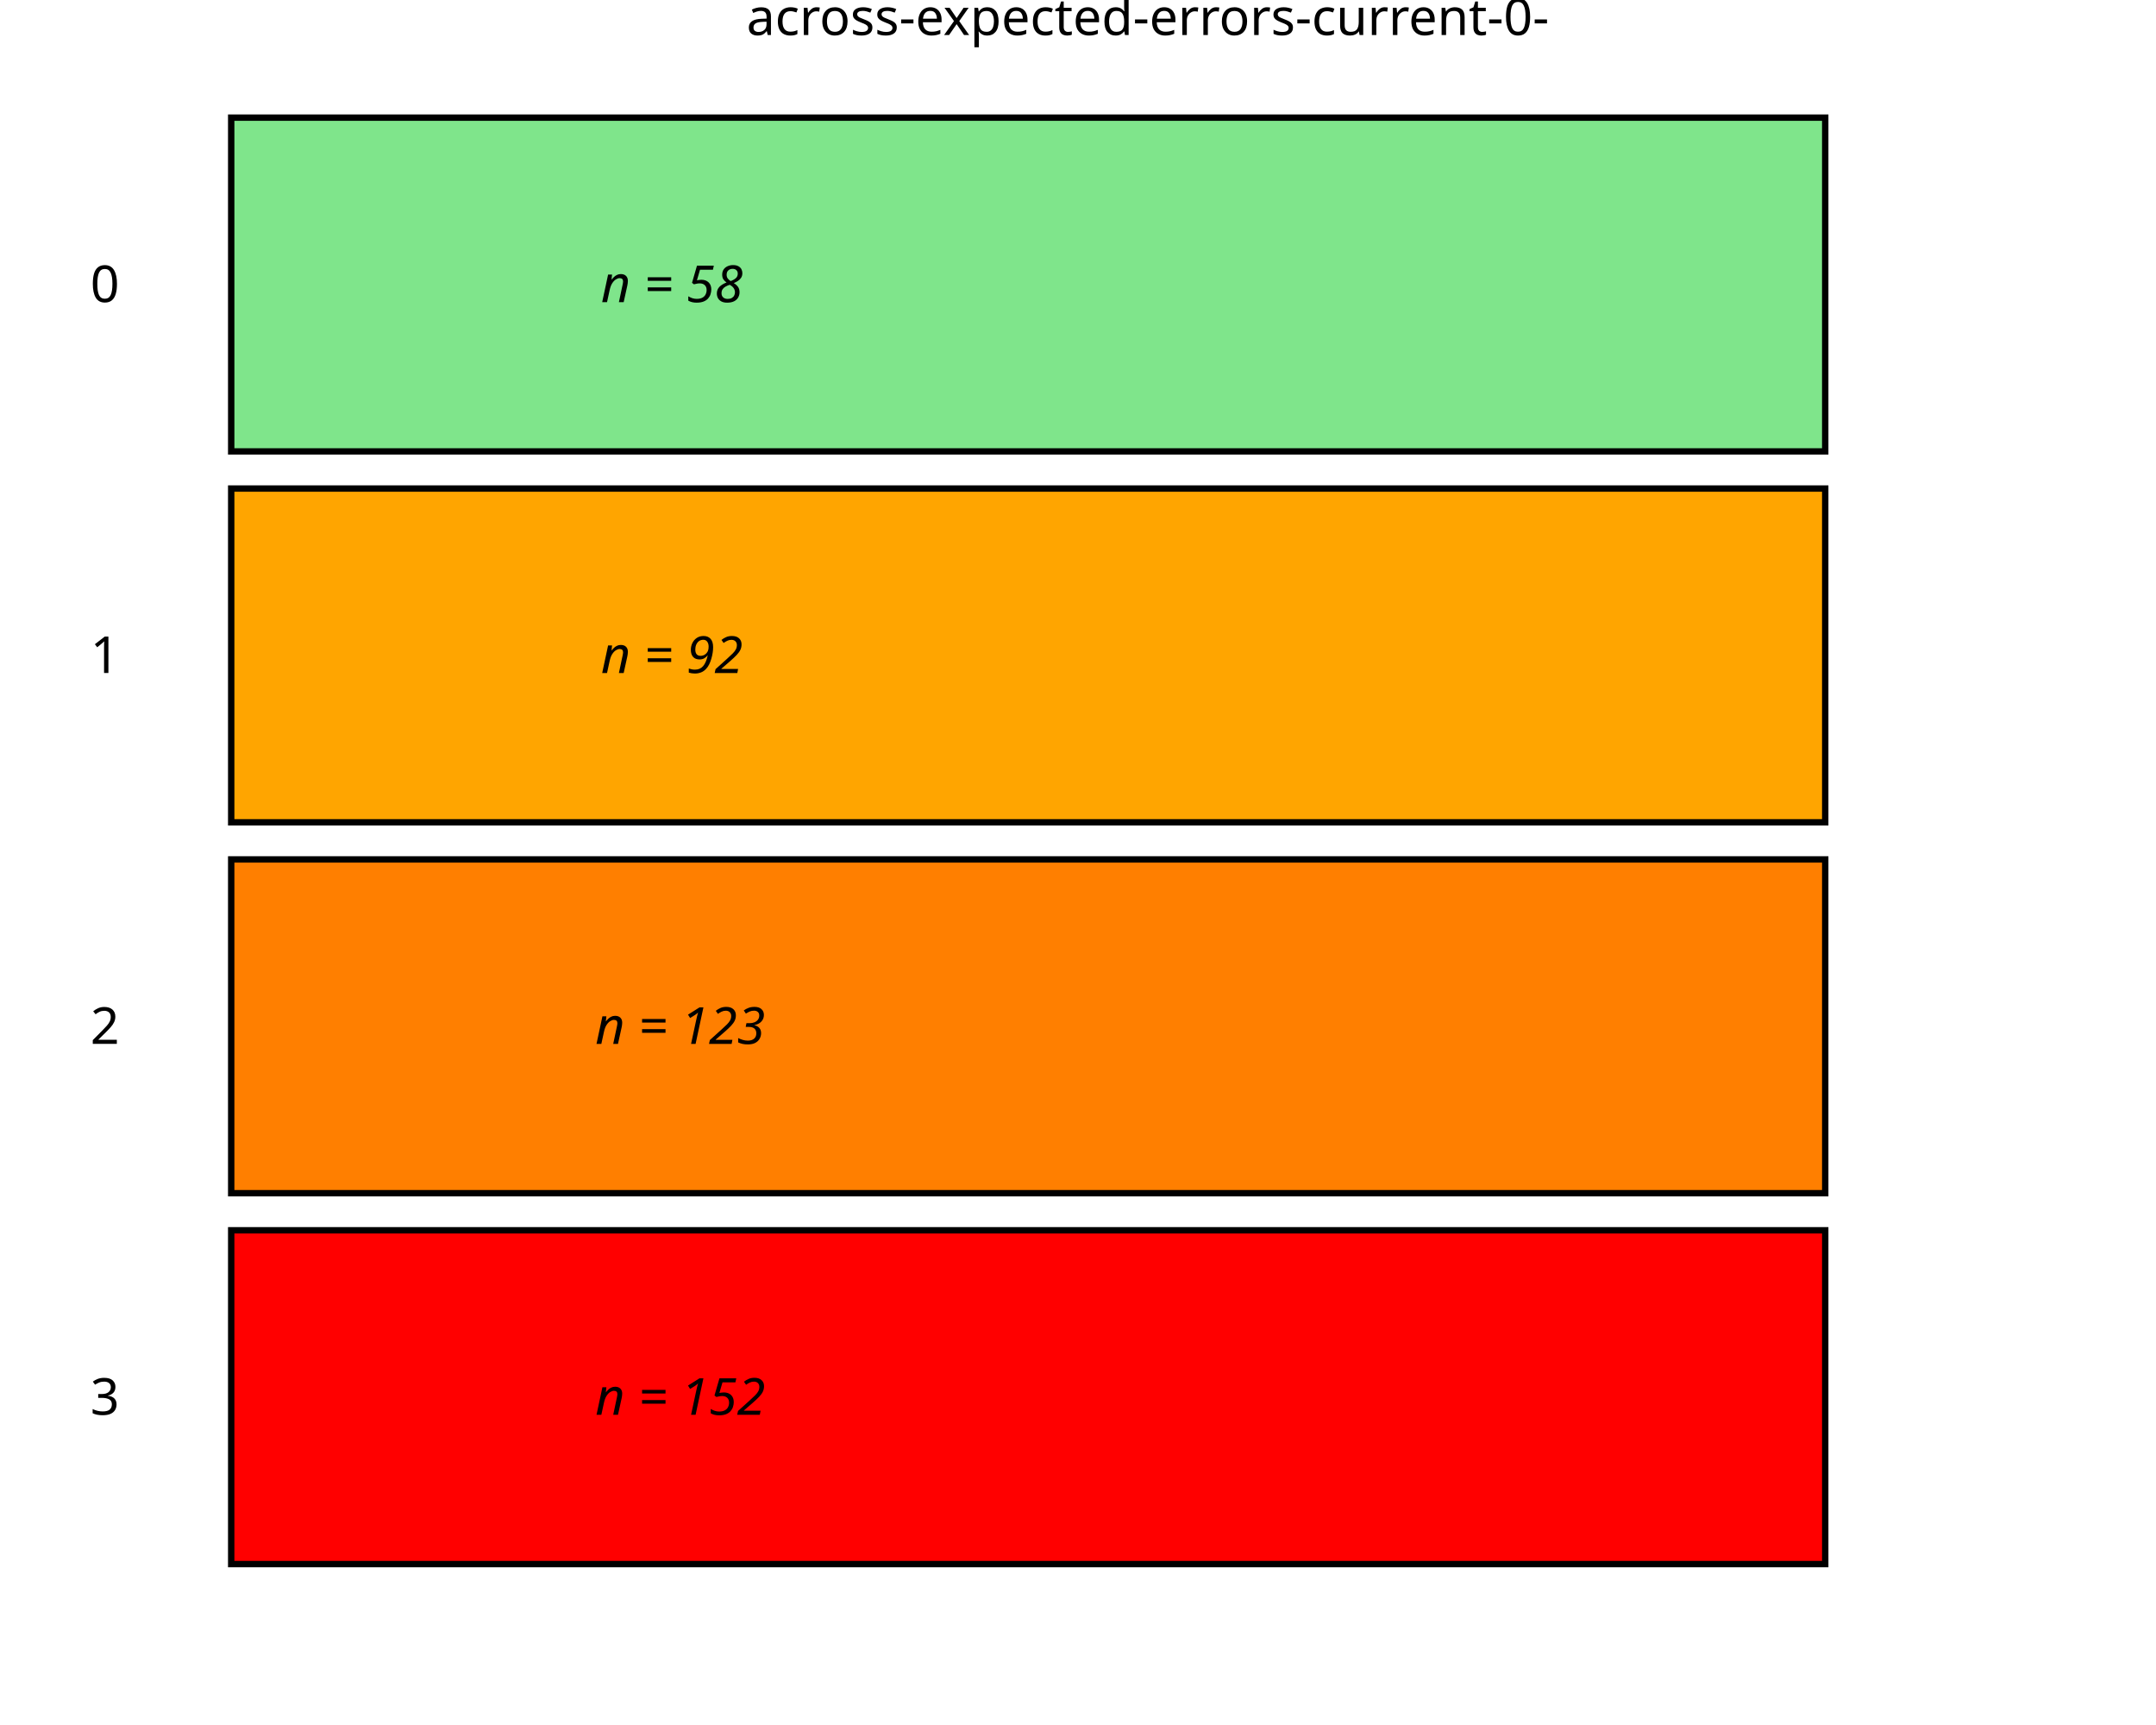
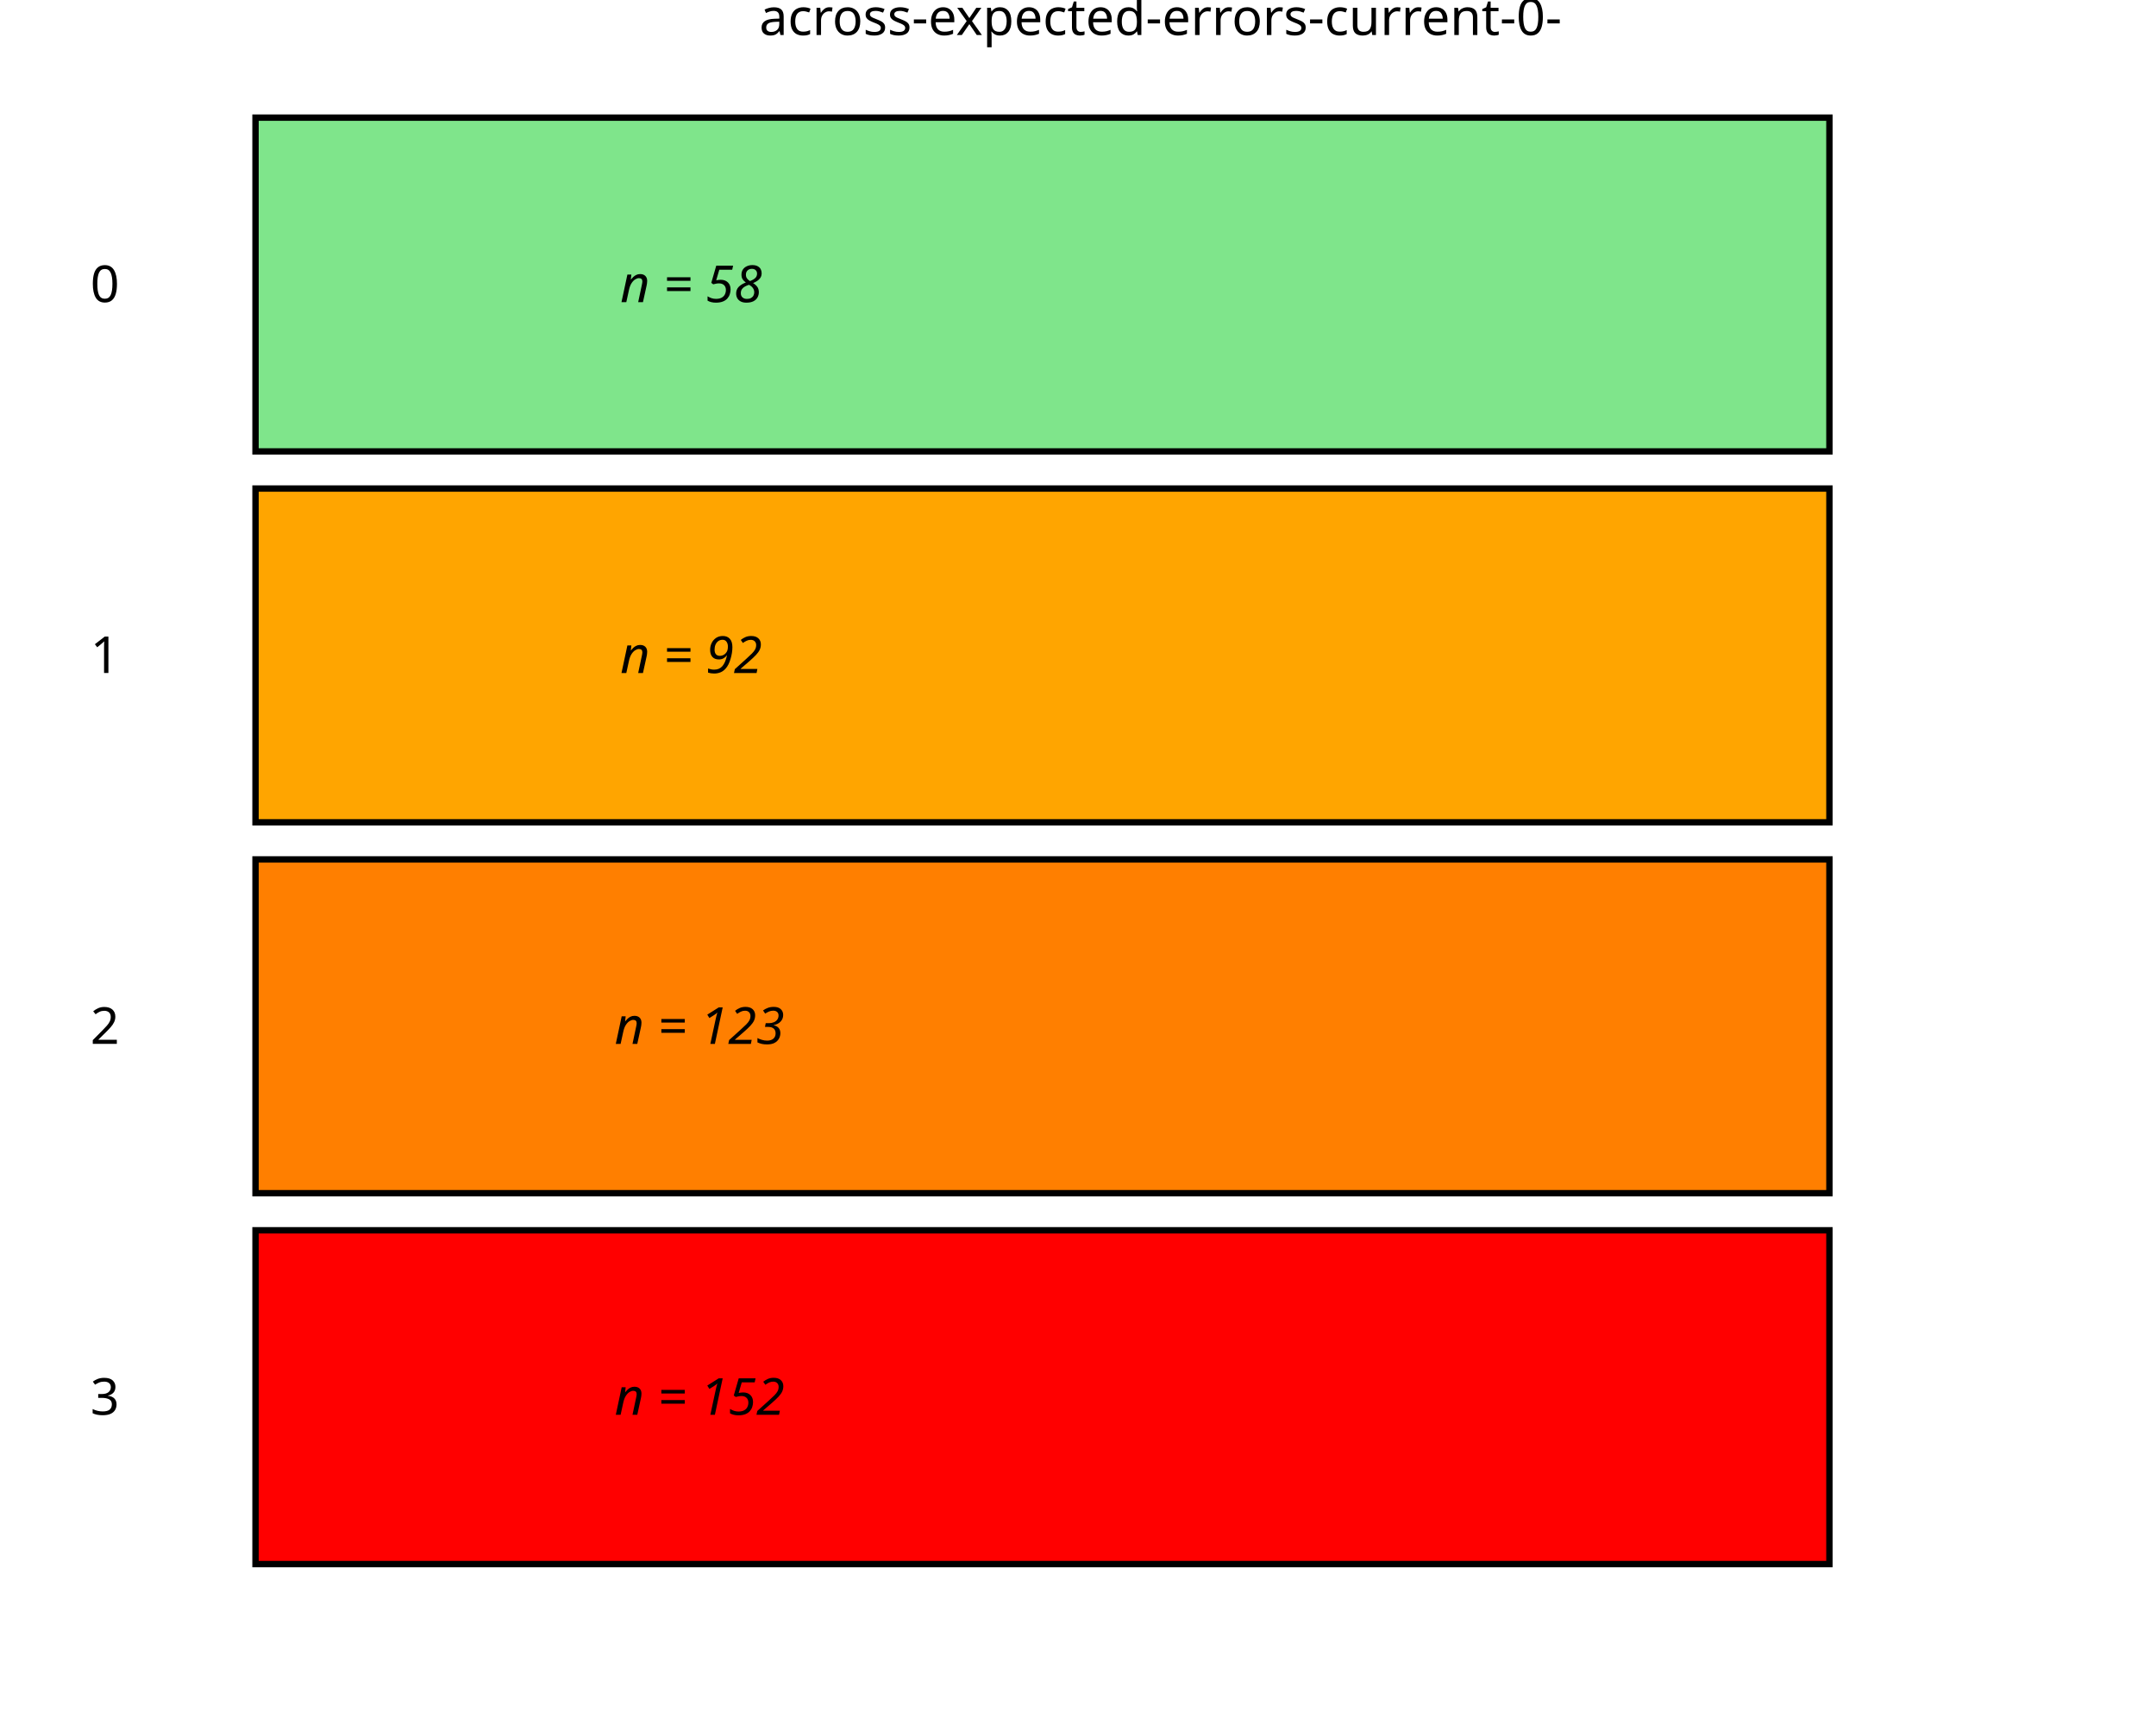
<svg xmlns="http://www.w3.org/2000/svg" class="svglite" data-engine-version="2.0" width="720.00pt" height="576.00pt" viewBox="0 0 720.00 576.00">
  <defs>
    <style type="text/css">
    .svglite line, .svglite polyline, .svglite polygon, .svglite path, .svglite rect, .svglite circle {
      fill: none;
      stroke: #000000;
      stroke-linecap: round;
      stroke-linejoin: round;
      stroke-miterlimit: 10.00;
    }
  </style>
  </defs>
  <rect width="100%" height="100%" style="stroke: none; fill: #FFFFFF;" />
  <defs>
    <clipPath id="cpMC4wMHw3MjAuMDB8MC4wMHw1NzYuMDA=">
      <rect x="0.00" y="0.00" width="720.00" height="576.00" />
    </clipPath>
  </defs>
  <g clip-path="url(#cpMC4wMHw3MjAuMDB8MC4wMHw1NzYuMDA=)">
-     <rect x="0.00" y="0.00" width="720.00" height="576.00" style="stroke-width: 10.67; stroke: none;" />
+     <rect x="-0" y="0.00" width="720.00" height="576.00" style="stroke-width: 10.67; stroke: none;" />
  </g>
  <defs>
-     <clipPath id="cpNDYuNjB8NzIwLjAwfDIwLjcxfDU0MC44NQ==">
-       <rect x="46.60" y="20.71" width="673.40" height="520.14" />
+     <clipPath id="cpNTUuMTF8NzIwLjAwfDIwLjcxfDU0MC44NQ==">
+       <rect x="55.11" y="20.71" width="664.89" height="520.14" />
    </clipPath>
  </defs>
-   <g clip-path="url(#cpNDYuNjB8NzIwLjAwfDIwLjcxfDU0MC44NQ==)">
-     <rect x="46.60" y="20.71" width="673.40" height="520.14" style="stroke-width: 10.67; stroke: none;" />
-     <rect x="77.21" y="39.28" width="532.33" height="111.46" style="stroke-width: 2.13; stroke-linecap: butt; stroke-linejoin: miter; fill: #7FE58B;" />
-     <rect x="77.21" y="163.13" width="532.33" height="111.46" style="stroke-width: 2.13; stroke-linecap: butt; stroke-linejoin: miter; fill: #FFA500;" />
-     <rect x="77.21" y="286.97" width="532.33" height="111.46" style="stroke-width: 2.13; stroke-linecap: butt; stroke-linejoin: miter; fill: #FF7F00;" />
-     <rect x="77.21" y="410.81" width="532.33" height="111.46" style="stroke-width: 2.13; stroke-linecap: butt; stroke-linejoin: miter; fill: #FF0000;" />
-     <text x="200.70" y="100.89" style="font-size: 17.07px; font-style: italic; font-family: sans;" textLength="47.95px" lengthAdjust="spacingAndGlyphs">n = 58</text>
-     <text x="200.70" y="224.73" style="font-size: 17.07px; font-style: italic; font-family: sans;" textLength="47.95px" lengthAdjust="spacingAndGlyphs">n = 92</text>
-     <text x="198.80" y="348.57" style="font-size: 17.07px; font-style: italic; font-family: sans;" textLength="57.44px" lengthAdjust="spacingAndGlyphs">n = 123</text>
-     <text x="198.80" y="472.42" style="font-size: 17.07px; font-style: italic; font-family: sans;" textLength="57.44px" lengthAdjust="spacingAndGlyphs">n = 152</text>
-     <rect x="46.60" y="20.71" width="673.40" height="520.14" style="stroke-width: 0.00; stroke: none;" />
+   <g clip-path="url(#cpNTUuMTF8NzIwLjAwfDIwLjcxfDU0MC44NQ==)">
+     <rect x="55.11" y="20.71" width="664.89" height="520.14" style="stroke-width: 10.67; stroke: none;" />
+     <rect x="85.33" y="39.28" width="525.61" height="111.46" style="stroke-width: 2.13; stroke-linecap: butt; stroke-linejoin: miter; fill: #7FE58B;" />
+     <rect x="85.33" y="163.13" width="525.61" height="111.46" style="stroke-width: 2.13; stroke-linecap: butt; stroke-linejoin: miter; fill: #FFA500;" />
+     <rect x="85.33" y="286.97" width="525.61" height="111.46" style="stroke-width: 2.13; stroke-linecap: butt; stroke-linejoin: miter; fill: #FF7F00;" />
+     <rect x="85.33" y="410.81" width="525.61" height="111.46" style="stroke-width: 2.13; stroke-linecap: butt; stroke-linejoin: miter; fill: #FF0000;" />
+     <text x="207.14" y="100.89" style="font-size: 17.07px; font-style: italic; font-family: sans;" textLength="47.95px" lengthAdjust="spacingAndGlyphs">n = 58</text>
+     <text x="207.14" y="224.73" style="font-size: 17.07px; font-style: italic; font-family: sans;" textLength="47.95px" lengthAdjust="spacingAndGlyphs">n = 92</text>
+     <text x="205.24" y="348.57" style="font-size: 17.07px; font-style: italic; font-family: sans;" textLength="57.44px" lengthAdjust="spacingAndGlyphs">n = 123</text>
+     <text x="205.24" y="472.42" style="font-size: 17.07px; font-style: italic; font-family: sans;" textLength="57.44px" lengthAdjust="spacingAndGlyphs">n = 152</text>
+     <rect x="55.11" y="20.71" width="664.89" height="520.14" style="stroke-width: 0.00; stroke: none;" />
  </g>
  <g clip-path="url(#cpMC4wMHw3MjAuMDB8MC4wMHw1NzYuMDA=)">
-     <polyline points="46.60,540.85 46.60,20.71 " style="stroke-width: 0.00; stroke: none; stroke-linecap: butt;" />
+     <polyline points="55.11,540.85 55.11,20.71 " style="stroke-width: 0.00; stroke: none; stroke-linecap: butt;" />
    <text x="30.17" y="472.39" style="font-size: 17.00px; font-family: sans;" textLength="9.46px" lengthAdjust="spacingAndGlyphs">3</text>
    <text x="30.17" y="348.55" style="font-size: 17.00px; font-family: sans;" textLength="9.46px" lengthAdjust="spacingAndGlyphs">2</text>
    <text x="30.17" y="224.71" style="font-size: 17.00px; font-family: sans;" textLength="9.46px" lengthAdjust="spacingAndGlyphs">1</text>
    <text x="30.17" y="100.86" style="font-size: 17.00px; font-family: sans;" textLength="9.46px" lengthAdjust="spacingAndGlyphs">0</text>
-     <polyline points="46.60,540.85 720.00,540.85 " style="stroke-width: 0.00; stroke: none; stroke-linecap: butt;" />
-     <text x="383.30" y="11.70" text-anchor="middle" style="font-size: 17.00px; font-family: sans;" textLength="254.18px" lengthAdjust="spacingAndGlyphs">across-expected-errors-current-0-</text>
+     <text x="387.55" y="11.70" text-anchor="middle" style="font-size: 17.00px; font-family: sans;" textLength="254.18px" lengthAdjust="spacingAndGlyphs">across-expected-errors-current-0-</text>
  </g>
</svg>
